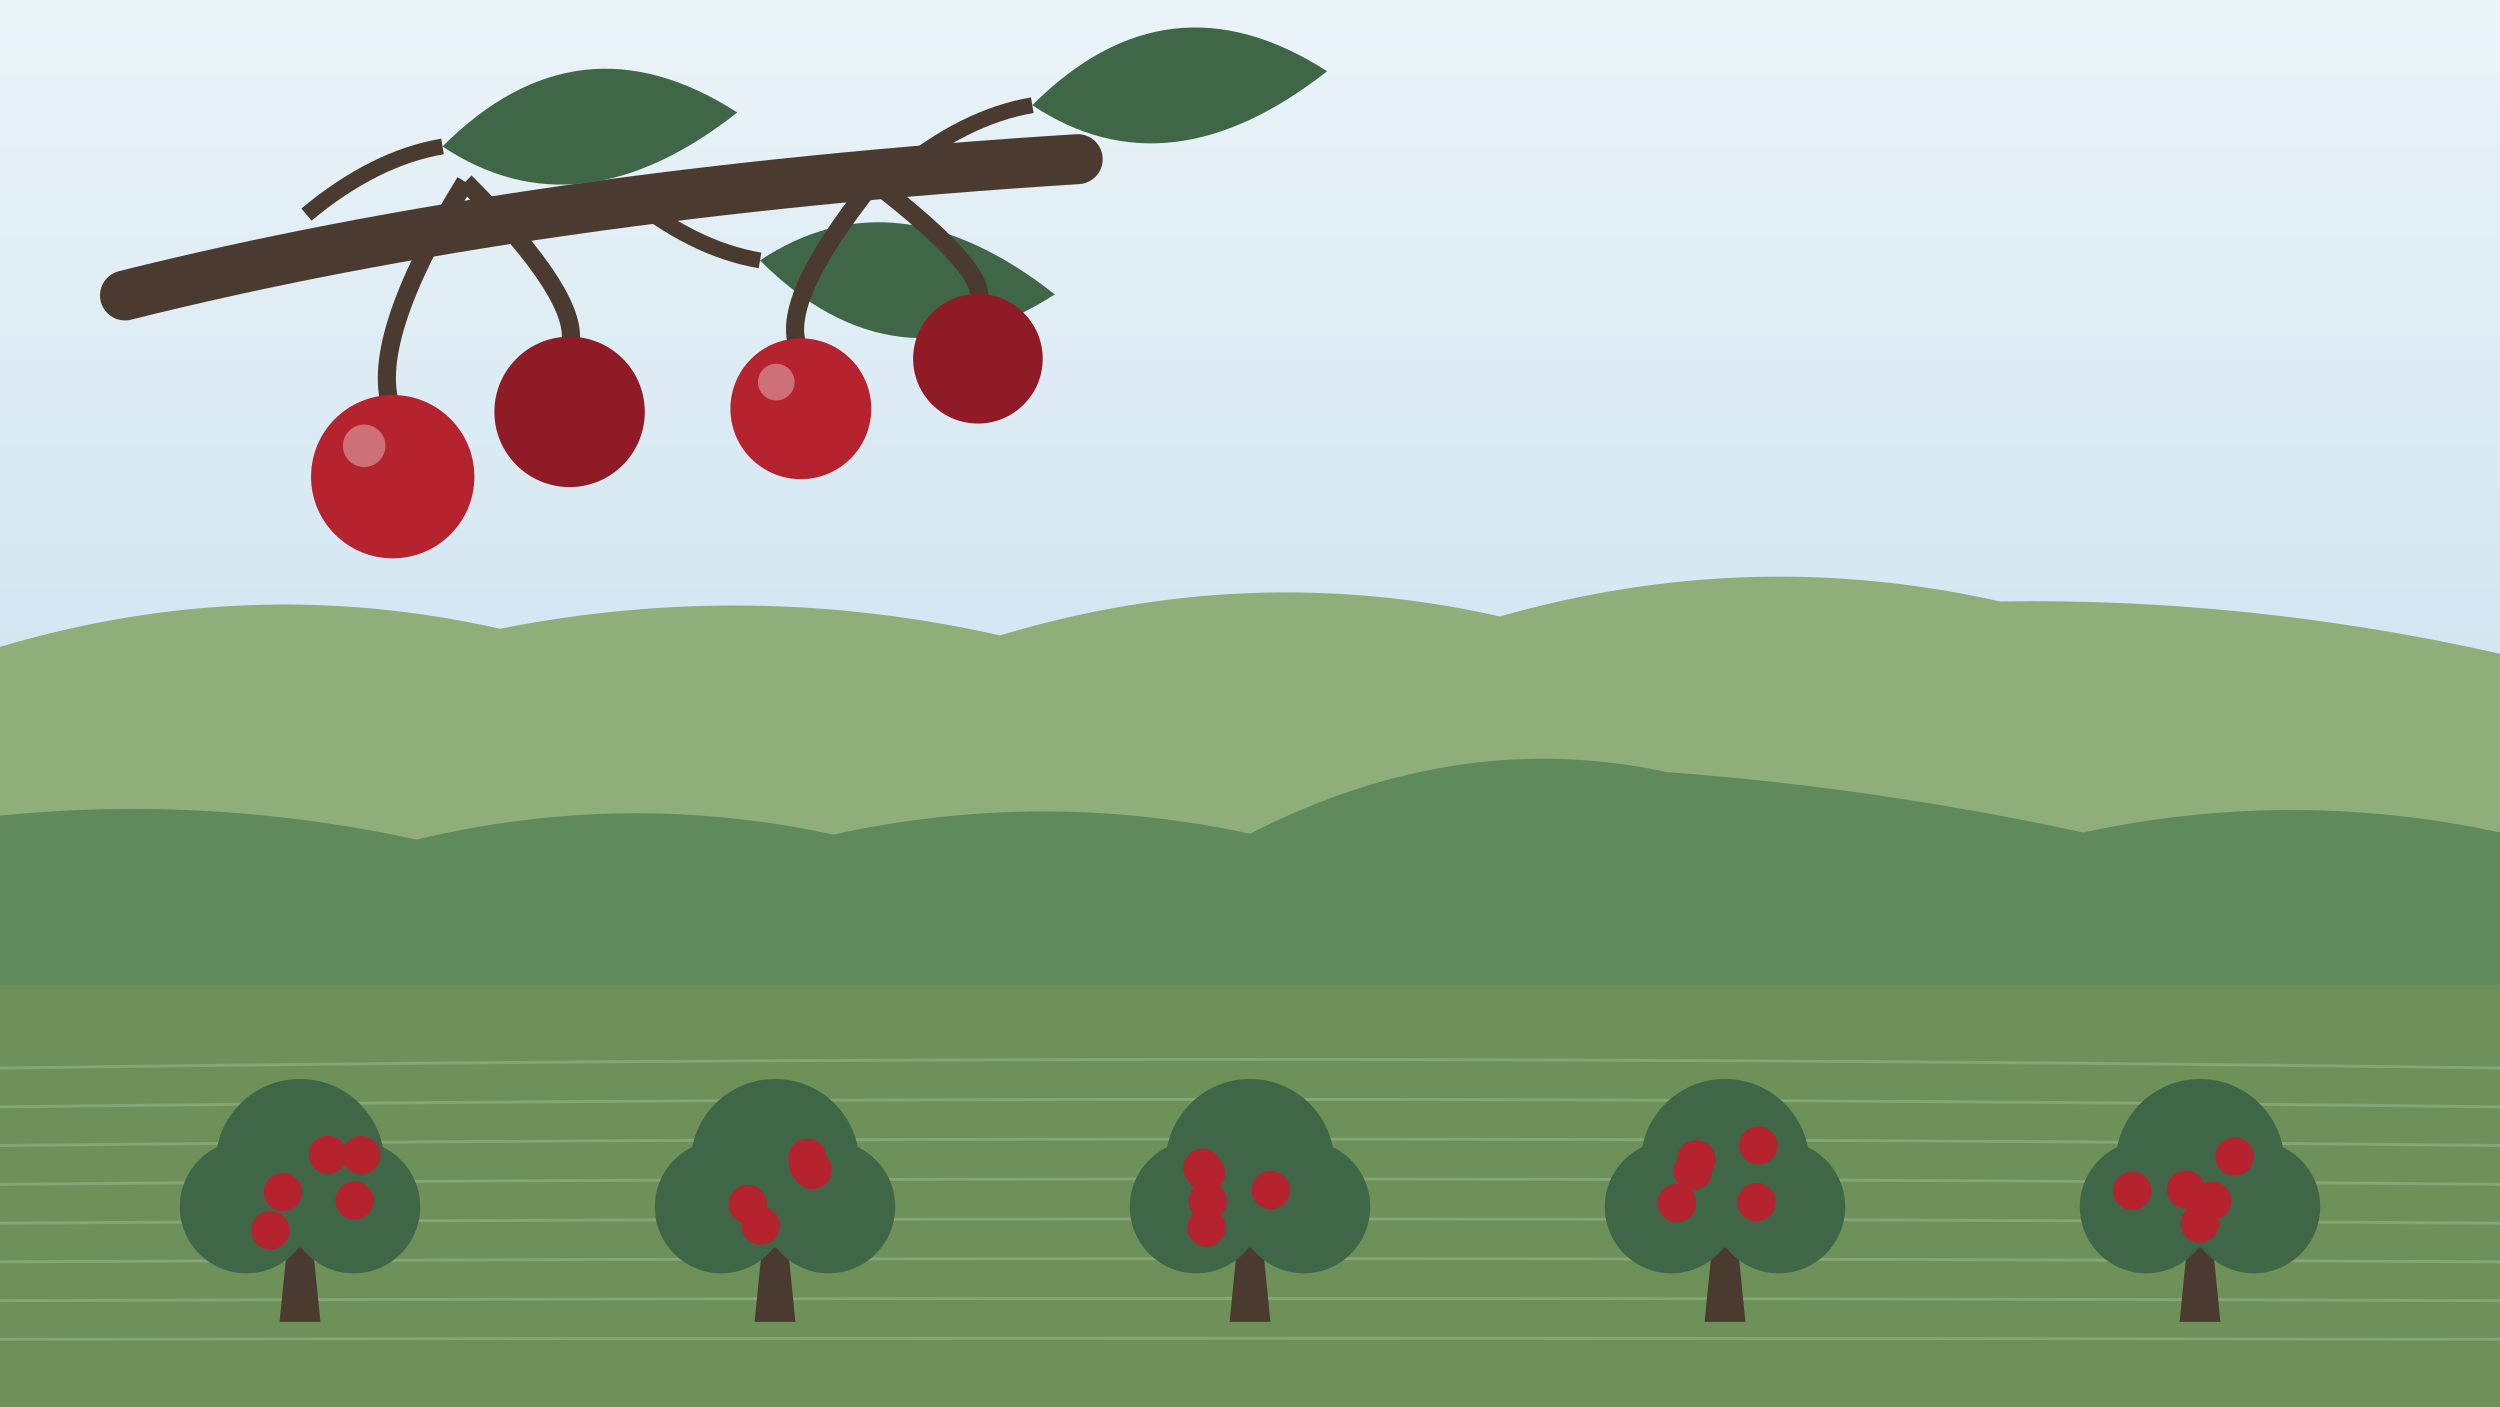
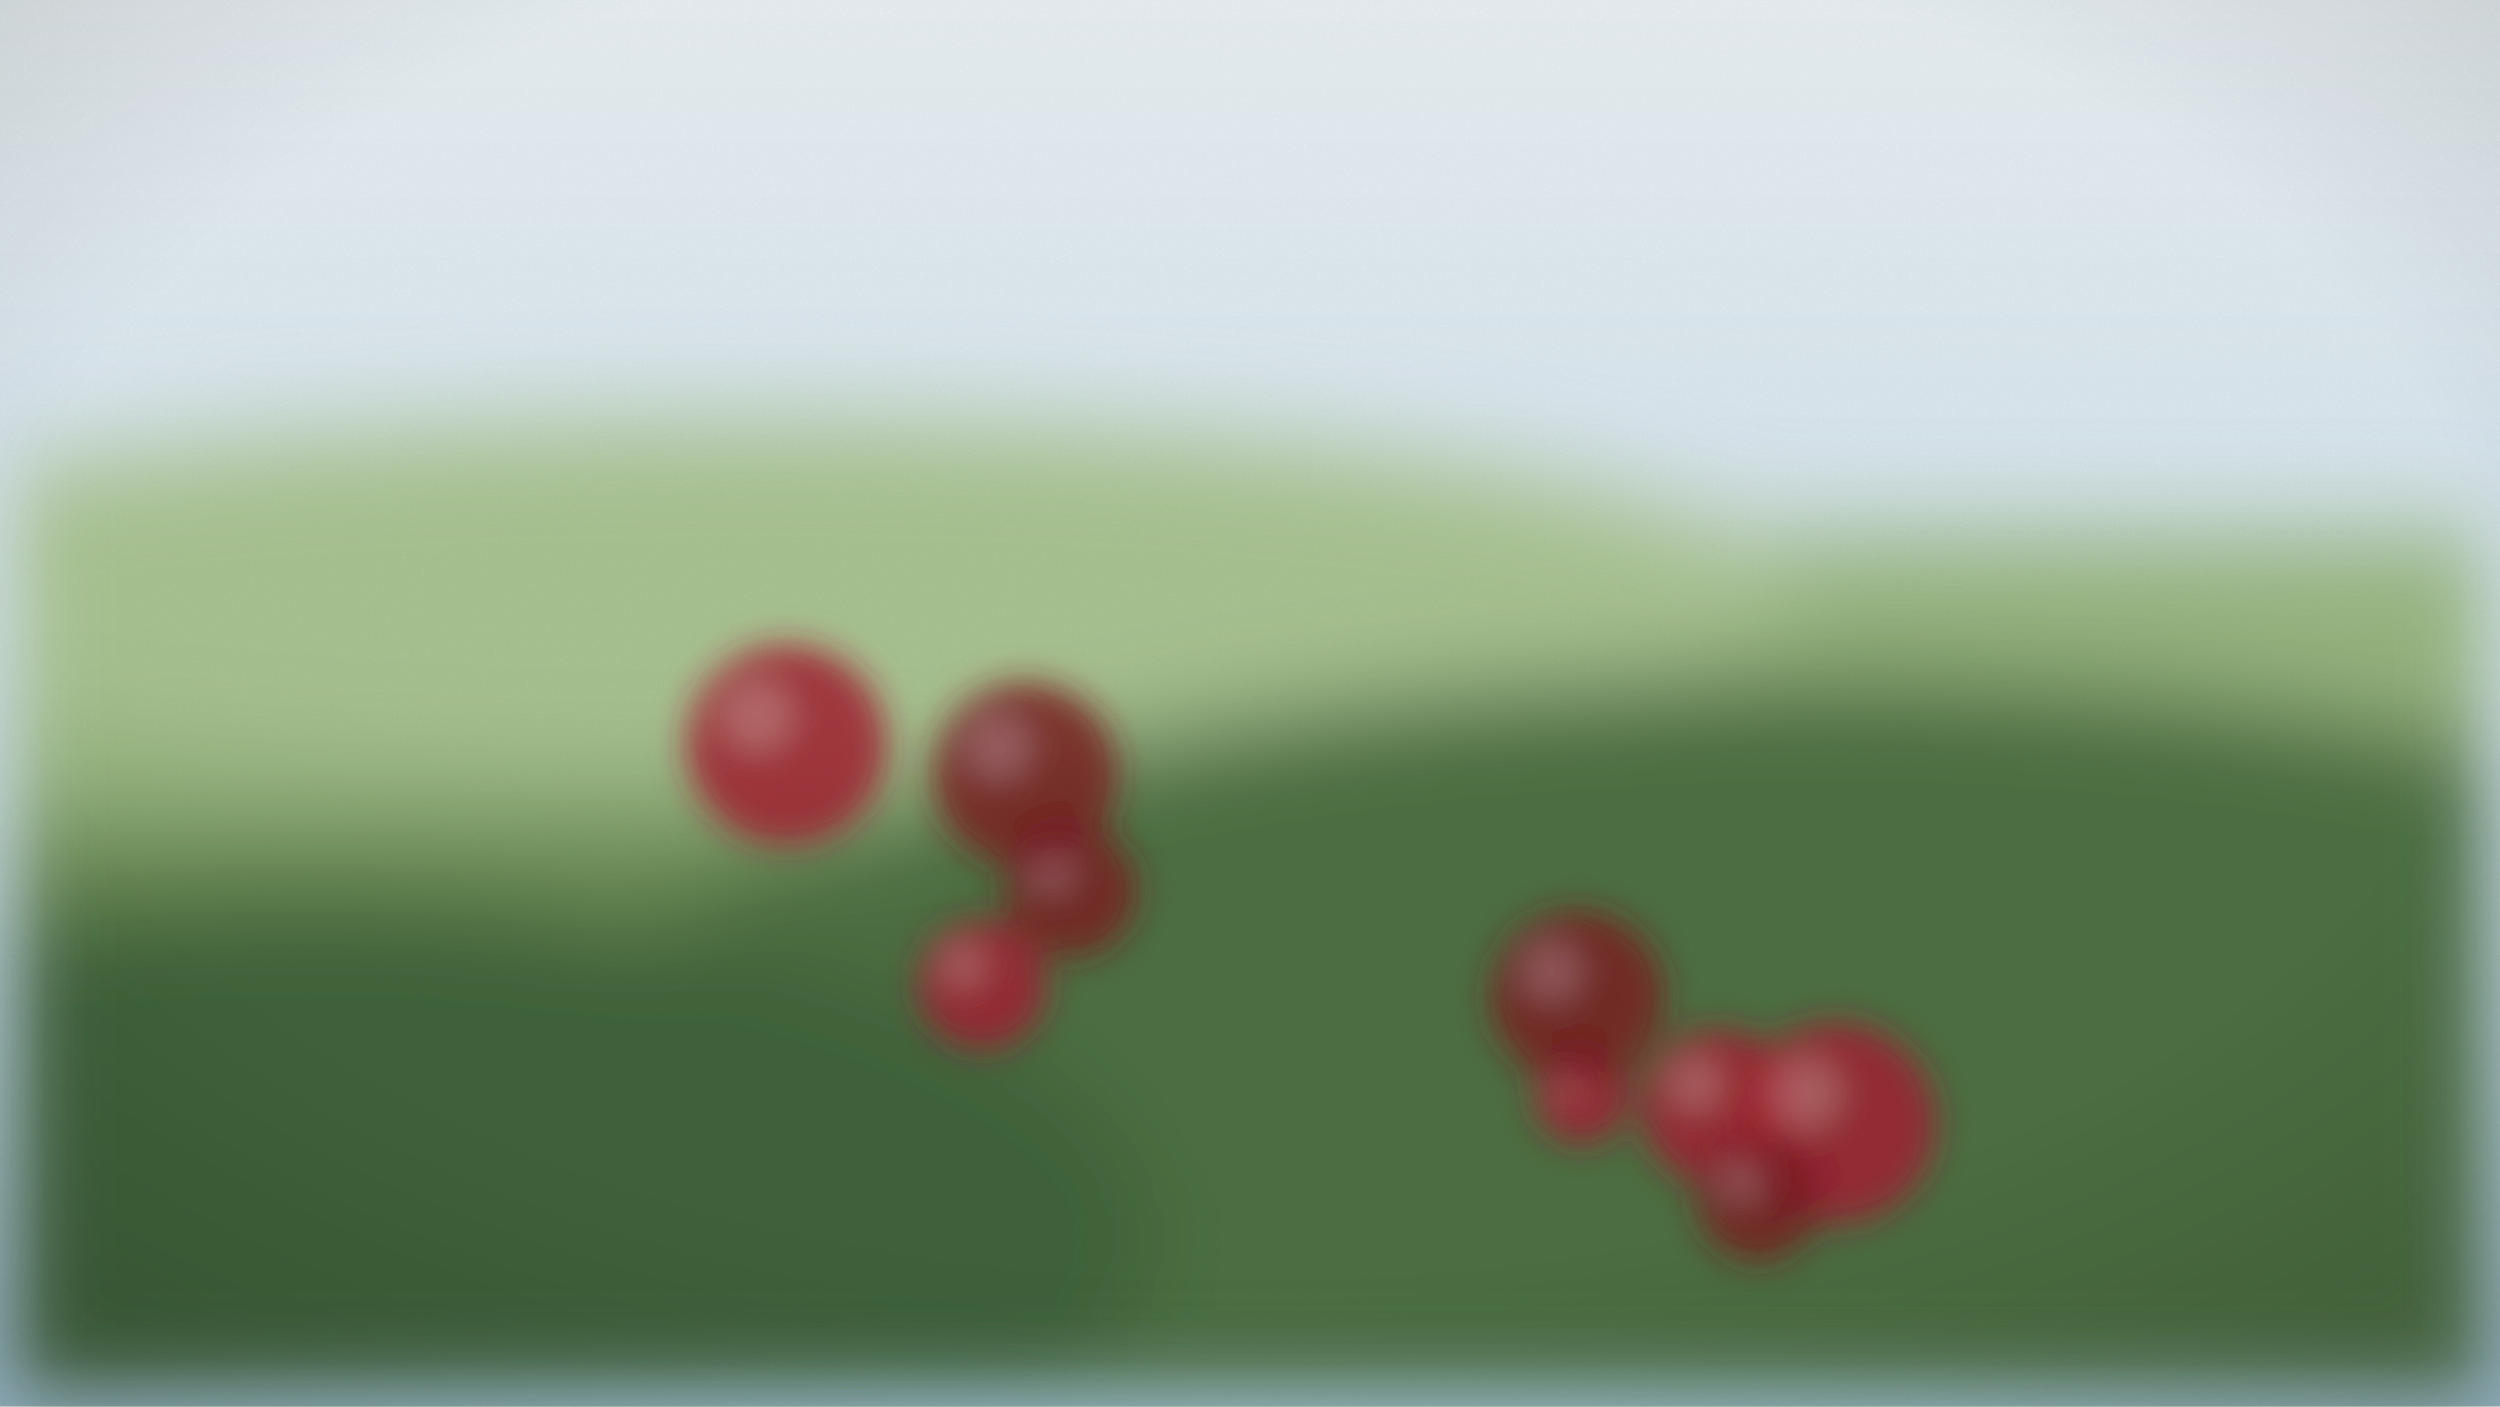
<svg xmlns="http://www.w3.org/2000/svg" viewBox="0 0 1200 675" width="1200" height="675" role="img">
  <defs>
    <linearGradient id="ceu" x1="0" y1="0" x2="0" y2="1">
-       <stop offset="0%" stop-color="#EAF3F8" />
-       <stop offset="55%" stop-color="#CFE4F0" />
-       <stop offset="100%" stop-color="#A9CDE2" />
+       <stop offset="0%" stop-color="#EFF6FA" />
+       <stop offset="55%" stop-color="#D5E8F4" />
+       <stop offset="100%" stop-color="#B4D6EC" />
    </linearGradient>
+     <radialGradient id="vinheta" cx="50%" cy="42%" r="78%">
+       <stop offset="62%" stop-color="#000" stop-opacity="0" />
+       <stop offset="100%" stop-color="#000" stop-opacity="0.16" />
+     </radialGradient>
+     <filter id="desfoque" x="-25%" y="-25%" width="150%" height="150%">
+       <feGaussianBlur stdDeviation="23" />
+     </filter>
+     <filter id="medio" x="-30%" y="-30%" width="160%" height="160%">
+       <feGaussianBlur stdDeviation="8.8" />
+     </filter>
+     <filter id="suave" x="-40%" y="-40%" width="180%" height="180%">
+       <feGaussianBlur stdDeviation="8.2" />
+     </filter>
+     <filter id="grao">
+       <feTurbulence type="fractalNoise" baseFrequency="0.9" numOctaves="2" stitchTiles="stitch" />
+       <feColorMatrix type="matrix" values="0 0 0 0 0  0 0 0 0 0  0 0 0 0 0  0.7 0.7 0.7 0 0" />
+     </filter>
  </defs>
  <rect width="1200" height="675" fill="url(#ceu)" />
-   <path d="M0 675 L0 310.5 Q120 274.8 240 301.8 Q360 278 480 305 Q600 268.9 720 295.9 Q840 261.7 960 288.7 Q1080 286.8 1200 313.8 L1200 675 Z" fill="#8FAE7A" />
-   <path d="M0 675 L0 391.5 Q100 381.4 200 403 Q300 379 400 400.6 Q500 378.6 600 400.2 Q700 349 800 370.6 Q900 378 1000 399.6 Q1100 378 1200 399.6 L1200 675 Z" fill="#5F8A5C" />
-   <rect x="0" y="472.5" width="1200" height="513" fill="#6E9159" />
-   <path d="M-24 513 Q600 504.1 1224 513" fill="none" stroke="#FFFFFF" stroke-width="1.4" opacity="0.18" />
-   <path d="M-24 531.6 Q600 523.8 1224 531.6" fill="none" stroke="#FFFFFF" stroke-width="1.4" opacity="0.18" />
-   <path d="M-24 550.1 Q600 543.4 1224 550.1" fill="none" stroke="#FFFFFF" stroke-width="1.4" opacity="0.18" />
-   <path d="M-24 568.7 Q600 563.1 1224 568.7" fill="none" stroke="#FFFFFF" stroke-width="1.4" opacity="0.18" />
-   <path d="M-24 587.3 Q600 582.8 1224 587.3" fill="none" stroke="#FFFFFF" stroke-width="1.4" opacity="0.18" />
-   <path d="M-24 605.8 Q600 602.5 1224 605.8" fill="none" stroke="#FFFFFF" stroke-width="1.4" opacity="0.18" />
-   <path d="M-24 624.4 Q600 622.1 1224 624.4" fill="none" stroke="#FFFFFF" stroke-width="1.4" opacity="0.18" />
-   <path d="M-24 642.9 Q600 641.8 1224 642.9" fill="none" stroke="#FFFFFF" stroke-width="1.4" opacity="0.18" />
-   <g>
-     <path d="M134.2 634.5 L138.5 591.5 L149.5 591.5 L153.8 634.5 Z" fill="#4B3A2F" />
-     <circle cx="118.2" cy="579.3" r="31.9" fill="#3E6647" />
-     <circle cx="144" cy="558.4" r="40.5" fill="#3E6647" />
-     <circle cx="169.8" cy="579.3" r="31.9" fill="#3E6647" />
-     <circle cx="173.4" cy="554.5" r="9.2" fill="#B4232E" />
-     <circle cx="129.8" cy="590.5" r="9.2" fill="#B4232E" />
-     <circle cx="170.2" cy="576.2" r="9.2" fill="#B4232E" />
-     <circle cx="135.8" cy="572.2" r="9.2" fill="#B4232E" />
-     <circle cx="157.4" cy="554.3" r="9.2" fill="#B4232E" />
+   <g filter="url(#desfoque)">
+     <rect x="-120" y="256.5" width="1440" height="506.3" fill="#9DBB84" opacity="1" />
+     <ellipse cx="360" cy="283.5" rx="504" ry="81" fill="#AFC996" opacity="1" />
+     <rect x="-120" y="391.5" width="1440" height="371.3" fill="#6E9159" opacity="1" />
+     <ellipse cx="864" cy="526.5" rx="600" ry="202.5" fill="#4F7345" opacity="1" />
+     <ellipse cx="144" cy="594" rx="408" ry="162" fill="#42663C" opacity="1" />
  </g>
-   <g>
-     <path d="M362.2 634.5 L366.5 591.5 L377.5 591.5 L381.8 634.5 Z" fill="#4B3A2F" />
-     <circle cx="346.2" cy="579.3" r="31.9" fill="#3E6647" />
-     <circle cx="372" cy="558.4" r="40.5" fill="#3E6647" />
-     <circle cx="397.8" cy="579.3" r="31.9" fill="#3E6647" />
-     <circle cx="390" cy="561.6" r="9.2" fill="#B4232E" />
-     <circle cx="388" cy="559.4" r="9.2" fill="#B4232E" />
-     <circle cx="365.1" cy="588.3" r="9.2" fill="#B4232E" />
-     <circle cx="358.9" cy="578" r="9.2" fill="#B4232E" />
-     <circle cx="387.6" cy="555.8" r="9.2" fill="#B4232E" />
+   <g filter="url(#suave)">
+     <circle cx="514" cy="427.5" r="31.4" fill="#7E1B24" opacity="0.85" />
+     <circle cx="504.6" cy="418.1" r="11" fill="#FFFFFF" opacity="0.24" />
+     <circle cx="825.1" cy="531.5" r="37.4" fill="#A62531" opacity="0.85" />
+     <circle cx="813.8" cy="520.3" r="13.1" fill="#FFFFFF" opacity="0.24" />
+     <circle cx="759.4" cy="526.3" r="22.7" fill="#A62531" opacity="0.85" />
+     <circle cx="752.6" cy="519.5" r="7.9" fill="#FFFFFF" opacity="0.24" />
+     <circle cx="377.6" cy="357.6" r="48" fill="#A62531" opacity="0.85" />
+     <circle cx="363.2" cy="343.2" r="16.8" fill="#FFFFFF" opacity="0.24" />
+     <circle cx="471.4" cy="472.7" r="30.9" fill="#A62531" opacity="0.85" />
+     <circle cx="462.1" cy="463.4" r="10.8" fill="#FFFFFF" opacity="0.24" />
+     <circle cx="881" cy="539.1" r="48.2" fill="#A62531" opacity="0.85" />
+     <circle cx="866.6" cy="524.7" r="16.9" fill="#FFFFFF" opacity="0.24" />
+     <circle cx="492.2" cy="371.7" r="44.1" fill="#7E1B24" opacity="0.85" />
+     <circle cx="479" cy="358.5" r="15.4" fill="#FFFFFF" opacity="0.24" />
+     <circle cx="844" cy="575.5" r="29.5" fill="#7E1B24" opacity="0.85" />
+     <circle cx="835.1" cy="566.7" r="10.3" fill="#FFFFFF" opacity="0.24" />
+     <circle cx="757.2" cy="478.6" r="41.4" fill="#7E1B24" opacity="0.85" />
+     <circle cx="744.8" cy="466.2" r="14.5" fill="#FFFFFF" opacity="0.24" />
  </g>
-   <g>
-     <path d="M590.2 634.5 L594.5 591.5 L605.5 591.5 L609.8 634.5 Z" fill="#4B3A2F" />
-     <circle cx="574.2" cy="579.3" r="31.9" fill="#3E6647" />
-     <circle cx="600" cy="558.4" r="40.5" fill="#3E6647" />
-     <circle cx="625.8" cy="579.3" r="31.9" fill="#3E6647" />
-     <circle cx="578.9" cy="563" r="9.2" fill="#B4232E" />
-     <circle cx="610" cy="571.2" r="9.2" fill="#B4232E" />
-     <circle cx="579.1" cy="589.2" r="9.2" fill="#B4232E" />
-     <circle cx="579.7" cy="576.5" r="9.2" fill="#B4232E" />
-     <circle cx="577.2" cy="560.5" r="9.2" fill="#B4232E" />
-   </g>
-   <g>
-     <path d="M818.2 634.5 L822.5 591.5 L833.5 591.5 L837.8 634.5 Z" fill="#4B3A2F" />
-     <circle cx="802.2" cy="579.3" r="31.9" fill="#3E6647" />
-     <circle cx="828" cy="558.4" r="40.5" fill="#3E6647" />
-     <circle cx="853.8" cy="579.3" r="31.9" fill="#3E6647" />
-     <circle cx="844" cy="549.8" r="9.2" fill="#B4232E" />
-     <circle cx="804.9" cy="577.5" r="9.2" fill="#B4232E" />
-     <circle cx="814.2" cy="556.5" r="9.2" fill="#B4232E" />
-     <circle cx="843.1" cy="577" r="9.2" fill="#B4232E" />
-     <circle cx="812.6" cy="562.1" r="9.2" fill="#B4232E" />
-   </g>
-   <g>
-     <path d="M1046.2 634.5 L1050.5 591.5 L1061.5 591.5 L1065.8 634.5 Z" fill="#4B3A2F" />
-     <circle cx="1030.2" cy="579.3" r="31.9" fill="#3E6647" />
-     <circle cx="1056" cy="558.4" r="40.5" fill="#3E6647" />
-     <circle cx="1081.8" cy="579.3" r="31.9" fill="#3E6647" />
-     <circle cx="1055.9" cy="587.3" r="9.2" fill="#B4232E" />
-     <circle cx="1072.6" cy="555.1" r="9.2" fill="#B4232E" />
-     <circle cx="1061.8" cy="576.4" r="9.2" fill="#B4232E" />
-     <circle cx="1023.5" cy="571.6" r="9.2" fill="#B4232E" />
-     <circle cx="1049.3" cy="571" r="9.2" fill="#B4232E" />
-   </g>
-   <g>
-     <path d="M60 141.8 C190.6 109.1 343.1 87.3 517.3 76.4" stroke="#4B3A2F" stroke-width="24" stroke-linecap="round" fill="none" />
-     <path d="M147.1 103 q32.7 -27.2 65.3 -32.7" stroke="#4B3A2F" stroke-width="7.6" fill="none" />
-     <path d="M212.4 70.3 q65.3 43.5 141.5 -16.3 q-76.2 -49 -141.5 16.3 Z" fill="#3E6647" />
-     <path d="M299.5 92.3 q32.7 27.2 65.3 32.7" stroke="#4B3A2F" stroke-width="7.6" fill="none" />
-     <path d="M364.8 125 q65.3 -43.5 141.5 16.3 q-76.2 49 -141.5 -16.3 Z" fill="#3E6647" />
-     <path d="M430.2 83.2 q32.7 -27.2 65.3 -32.7" stroke="#4B3A2F" stroke-width="7.6" fill="none" />
-     <path d="M495.5 50.5 q65.3 43.5 141.5 -16.3 q-76.2 -49 -141.5 16.3 Z" fill="#3E6647" />
-     <path d="M223.3 87.3 Q175.4 165.2 188.5 197.5" stroke="#4B3A2F" stroke-width="8.7" fill="none" />
-     <path d="M223.3 87.3 Q279.9 143.9 273.4 166.4" stroke="#4B3A2F" stroke-width="8.7" fill="none" />
-     <circle cx="188.5" cy="228.8" r="39.2" fill="#B4232E" />
-     <circle cx="273.4" cy="197.7" r="36.1" fill="#8E1B26" />
-     <circle cx="174.8" cy="214" r="10.2" fill="#FFFFFF" opacity="0.35" />
-     <path d="M419.3 87.3 Q371.4 147.2 384.4 169.2" stroke="#4B3A2F" stroke-width="8.7" fill="none" />
-     <path d="M419.3 87.3 Q475.9 130.9 469.4 145.2" stroke="#4B3A2F" stroke-width="8.7" fill="none" />
-     <circle cx="384.4" cy="196.2" r="33.8" fill="#B4232E" />
-     <circle cx="469.4" cy="172.2" r="31.1" fill="#8E1B26" />
-     <circle cx="372.6" cy="183.4" r="8.8" fill="#FFFFFF" opacity="0.35" />
-   </g>
+   <rect width="1200" height="675" fill="url(#vinheta)" />
+   <rect width="1200" height="675" filter="url(#grao)" opacity="0.055" />
</svg>
